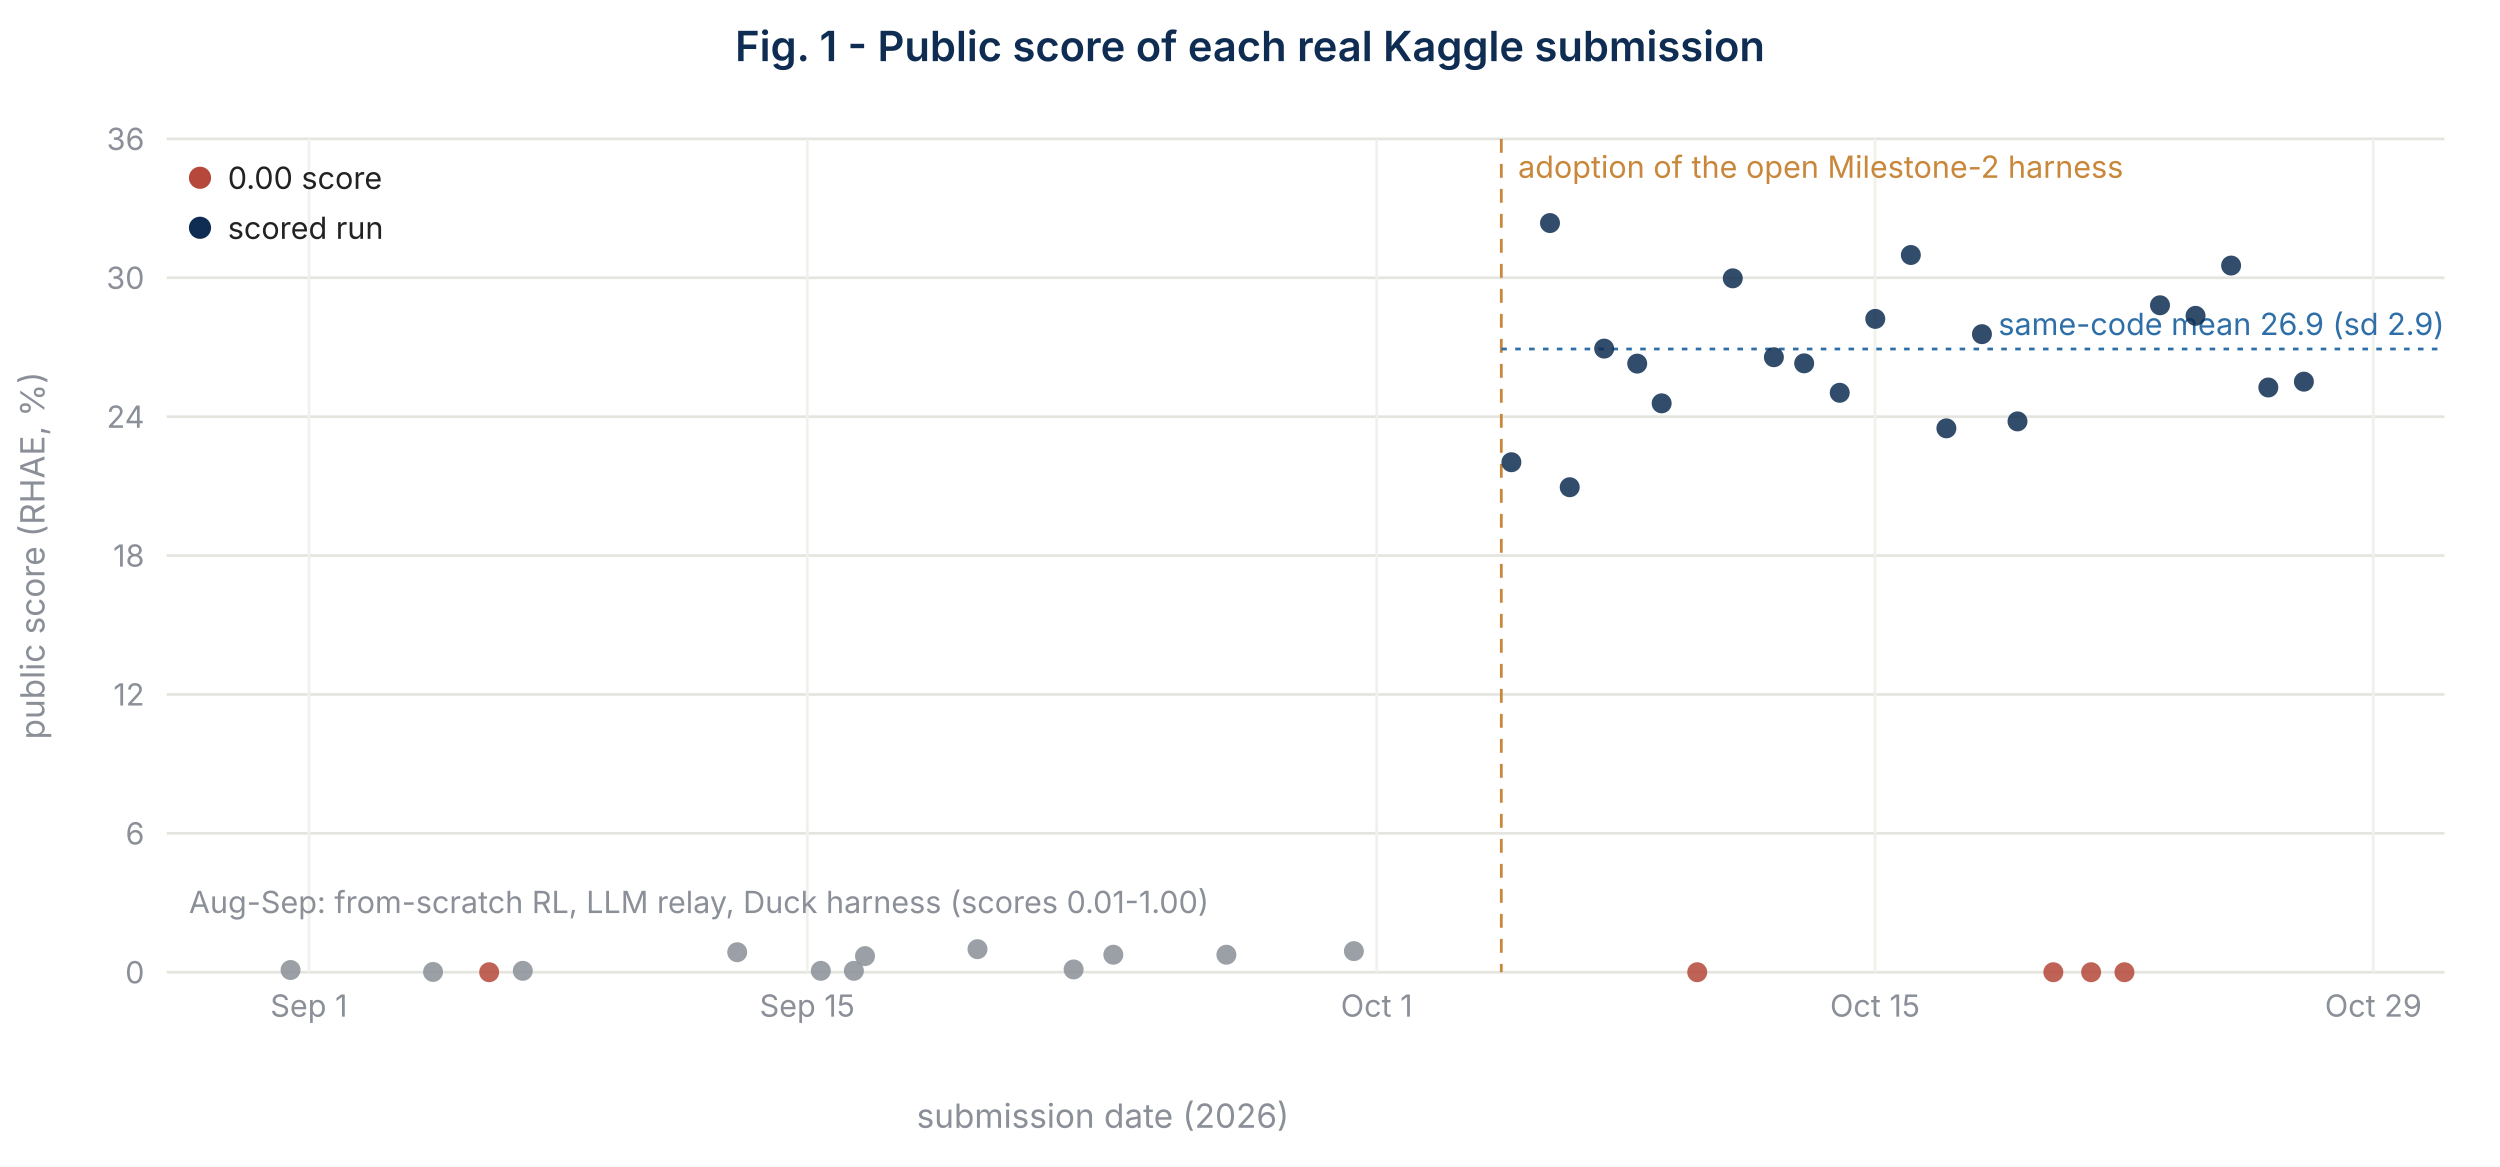
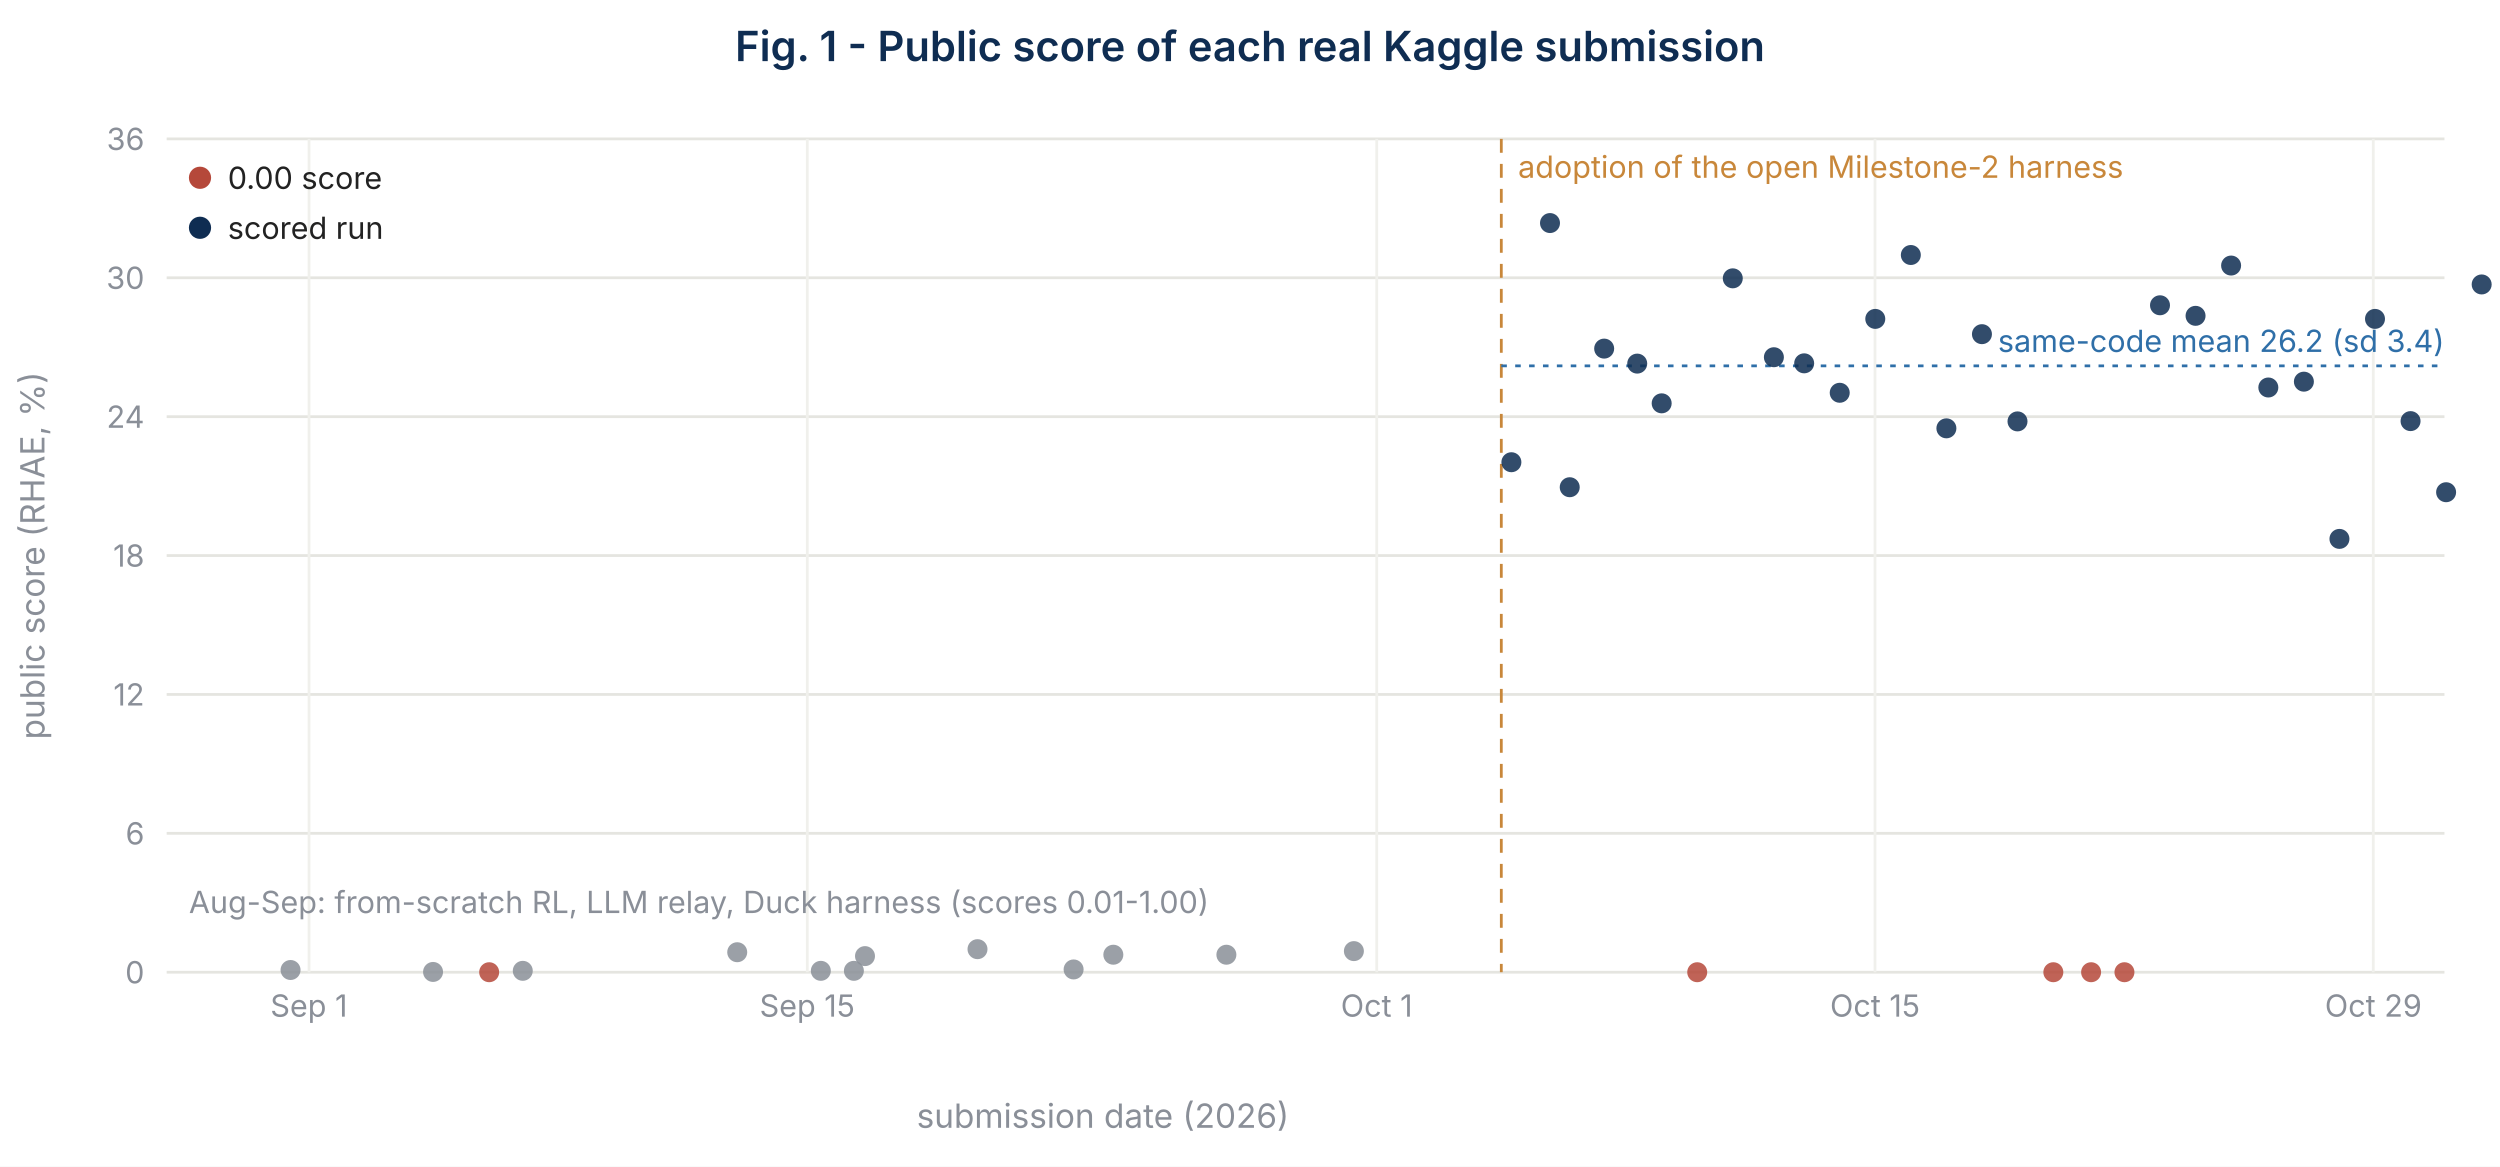
<svg xmlns="http://www.w3.org/2000/svg" viewBox="0 0 900 420" width="900" height="420" font-family="Inter,Helvetica,Arial,sans-serif">
  <rect width="100%" height="100%" fill="white" />
  <text x="450.0" y="22" text-anchor="middle" font-size="15" fill="#0f2d52" font-weight="600">Fig. 1 - Public score of each real Kaggle submission</text>
  <line x1="60" x2="880" y1="350.0" y2="350.0" stroke="#e5e5e0" />
  <text x="52.0" y="354.0" font-size="11" text-anchor="end" fill="#8a8f98" font-weight="400">0</text>
  <line x1="60" x2="880" y1="300.0" y2="300.0" stroke="#e5e5e0" />
  <text x="52.0" y="304.0" font-size="11" text-anchor="end" fill="#8a8f98" font-weight="400">6</text>
  <line x1="60" x2="880" y1="250" y2="250" stroke="#e5e5e0" />
  <text x="52.0" y="254.0" font-size="11" text-anchor="end" fill="#8a8f98" font-weight="400">12</text>
  <line x1="60" x2="880" y1="200.0" y2="200.0" stroke="#e5e5e0" />
  <text x="52.0" y="204.0" font-size="11" text-anchor="end" fill="#8a8f98" font-weight="400">18</text>
  <line x1="60" x2="880" y1="150.0" y2="150.0" stroke="#e5e5e0" />
  <text x="52.0" y="154.0" font-size="11" text-anchor="end" fill="#8a8f98" font-weight="400">24</text>
  <line x1="60" x2="880" y1="100" y2="100" stroke="#e5e5e0" />
  <text x="52.0" y="104.0" font-size="11" text-anchor="end" fill="#8a8f98" font-weight="400">30</text>
  <line x1="60" x2="880" y1="50.0" y2="50.0" stroke="#e5e5e0" />
  <text x="52.0" y="54.0" font-size="11" text-anchor="end" fill="#8a8f98" font-weight="400">36</text>
  <line x1="111.25" x2="111.25" y1="50" y2="350" stroke="#f0f0ec" />
  <text x="111.2" y="366.0" font-size="11" text-anchor="middle" fill="#8a8f98" font-weight="400">Sep 1</text>
  <line x1="290.625" x2="290.625" y1="50" y2="350" stroke="#f0f0ec" />
  <text x="290.6" y="366.0" font-size="11" text-anchor="middle" fill="#8a8f98" font-weight="400">Sep 15</text>
  <line x1="495.625" x2="495.625" y1="50" y2="350" stroke="#f0f0ec" />
  <text x="495.6" y="366.0" font-size="11" text-anchor="middle" fill="#8a8f98" font-weight="400">Oct 1</text>
  <line x1="675.0" x2="675.0" y1="50" y2="350" stroke="#f0f0ec" />
  <text x="675.0" y="366.0" font-size="11" text-anchor="middle" fill="#8a8f98" font-weight="400">Oct 15</text>
  <line x1="854.375" x2="854.375" y1="50" y2="350" stroke="#f0f0ec" />
  <text x="854.4" y="366.0" font-size="11" text-anchor="middle" fill="#8a8f98" font-weight="400">Oct 29</text>
  <line x1="540.469" x2="540.469" y1="50" y2="350" stroke="#c8873a" stroke-dasharray="5 4" />
  <text x="546.5" y="64.0" font-size="11" text-anchor="start" fill="#c8873a" font-weight="400">adoption of the open Milestone-2 harness</text>
-   <line x1="540.469" x2="880" y1="125.64" y2="125.64" stroke="#2f6fa8" stroke-dasharray="2 3" />
-   <text x="880.0" y="120.6" font-size="11" text-anchor="end" fill="#2f6fa8" font-weight="400">same-code mean 26.9 (sd 2.9)</text>
+   <line x1="540.469" x2="880" y1="131.71" y2="131.71" stroke="#2f6fa8" stroke-dasharray="2 3" />
+   <text x="880.0" y="126.7" font-size="11" text-anchor="end" fill="#2f6fa8" font-weight="400">same-code mean 26.2 (sd 3.4)</text>
  <circle cx="104.6" cy="349.2" r="3.6" fill="#8a8f98" fill-opacity="0.85" />
  <circle cx="155.9" cy="349.9" r="3.6" fill="#8a8f98" fill-opacity="0.85" />
  <circle cx="176.1" cy="350.0" r="3.6" fill="#b5483a" fill-opacity="0.85" />
  <circle cx="188.2" cy="349.5" r="3.6" fill="#8a8f98" fill-opacity="0.85" />
  <circle cx="265.4" cy="342.8" r="3.6" fill="#8a8f98" fill-opacity="0.85" />
  <circle cx="295.5" cy="349.5" r="3.6" fill="#8a8f98" fill-opacity="0.85" />
  <circle cx="307.4" cy="349.5" r="3.6" fill="#8a8f98" fill-opacity="0.85" />
  <circle cx="311.4" cy="344.2" r="3.6" fill="#8a8f98" fill-opacity="0.85" />
  <circle cx="351.9" cy="341.7" r="3.6" fill="#8a8f98" fill-opacity="0.85" />
  <circle cx="386.5" cy="349.0" r="3.6" fill="#8a8f98" fill-opacity="0.85" />
  <circle cx="400.8" cy="343.7" r="3.6" fill="#8a8f98" fill-opacity="0.85" />
  <circle cx="441.5" cy="343.7" r="3.6" fill="#8a8f98" fill-opacity="0.85" />
  <circle cx="487.4" cy="342.4" r="3.6" fill="#8a8f98" fill-opacity="0.85" />
  <circle cx="544.1" cy="166.4" r="3.6" fill="#0f2d52" fill-opacity="0.85" />
  <circle cx="558.0" cy="80.3" r="3.6" fill="#0f2d52" fill-opacity="0.85" />
  <circle cx="565.1" cy="175.4" r="3.6" fill="#0f2d52" fill-opacity="0.85" />
  <circle cx="577.5" cy="125.5" r="3.6" fill="#0f2d52" fill-opacity="0.85" />
  <circle cx="589.4" cy="130.9" r="3.6" fill="#0f2d52" fill-opacity="0.85" />
  <circle cx="598.2" cy="145.2" r="3.6" fill="#0f2d52" fill-opacity="0.85" />
  <circle cx="611.0" cy="350.0" r="3.6" fill="#b5483a" fill-opacity="0.85" />
  <circle cx="623.8" cy="100.2" r="3.6" fill="#0f2d52" fill-opacity="0.85" />
  <circle cx="638.6" cy="128.6" r="3.6" fill="#0f2d52" fill-opacity="0.85" />
  <circle cx="649.5" cy="130.8" r="3.6" fill="#0f2d52" fill-opacity="0.85" />
  <circle cx="662.3" cy="141.4" r="3.6" fill="#0f2d52" fill-opacity="0.85" />
  <circle cx="675.1" cy="114.8" r="3.6" fill="#0f2d52" fill-opacity="0.85" />
  <circle cx="687.9" cy="91.8" r="3.6" fill="#0f2d52" fill-opacity="0.85" />
  <circle cx="700.7" cy="154.2" r="3.6" fill="#0f2d52" fill-opacity="0.85" />
  <circle cx="713.5" cy="120.3" r="3.6" fill="#0f2d52" fill-opacity="0.85" />
  <circle cx="726.3" cy="151.7" r="3.6" fill="#0f2d52" fill-opacity="0.85" />
  <circle cx="739.2" cy="350.0" r="3.6" fill="#b5483a" fill-opacity="0.85" />
  <circle cx="752.8" cy="350.0" r="3.6" fill="#b5483a" fill-opacity="0.85" />
  <circle cx="764.8" cy="350.0" r="3.6" fill="#b5483a" fill-opacity="0.85" />
  <circle cx="777.6" cy="109.9" r="3.6" fill="#0f2d52" fill-opacity="0.85" />
  <circle cx="790.4" cy="113.7" r="3.6" fill="#0f2d52" fill-opacity="0.85" />
  <circle cx="803.2" cy="95.6" r="3.6" fill="#0f2d52" fill-opacity="0.85" />
  <circle cx="816.6" cy="139.5" r="3.6" fill="#0f2d52" fill-opacity="0.85" />
  <circle cx="829.4" cy="137.4" r="3.6" fill="#0f2d52" fill-opacity="0.85" />
+   <circle cx="842.2" cy="194.0" r="3.6" fill="#0f2d52" fill-opacity="0.85" />
+   <circle cx="855.0" cy="114.8" r="3.6" fill="#0f2d52" fill-opacity="0.85" />
+   <circle cx="867.8" cy="151.6" r="3.6" fill="#0f2d52" fill-opacity="0.85" />
+   <circle cx="880.6" cy="177.2" r="3.6" fill="#0f2d52" fill-opacity="0.85" />
+   <circle cx="893.4" cy="102.4" r="3.6" fill="#0f2d52" fill-opacity="0.85" />
+   <circle cx="906.2" cy="165.6" r="3.6" fill="#0f2d52" fill-opacity="0.85" />
  <text x="330.0" y="406.0" font-size="12" text-anchor="start" fill="#8a8f98" font-weight="400">submission date (2026)</text>
  <text transform="translate(16.0,200.0) rotate(-90)" font-size="12" text-anchor="middle" fill="#8a8f98" font-weight="400">public score (RHAE, %)</text>
  <text x="68.0" y="328.7" font-size="11" text-anchor="start" fill="#8a8f98" font-weight="400">Aug-Sep: from-scratch RL, LLM relay, Duck harness (scores 0.01-1.00)</text>
  <circle cx="72" cy="64" r="4" fill="#b5483a" />
  <text x="82.0" y="68.0" font-size="11" text-anchor="start" fill="#222" font-weight="400">0.00 score</text>
  <circle cx="72" cy="82" r="4" fill="#0f2d52" />
  <text x="82.0" y="86.0" font-size="11" text-anchor="start" fill="#222" font-weight="400">scored run</text>
</svg>
